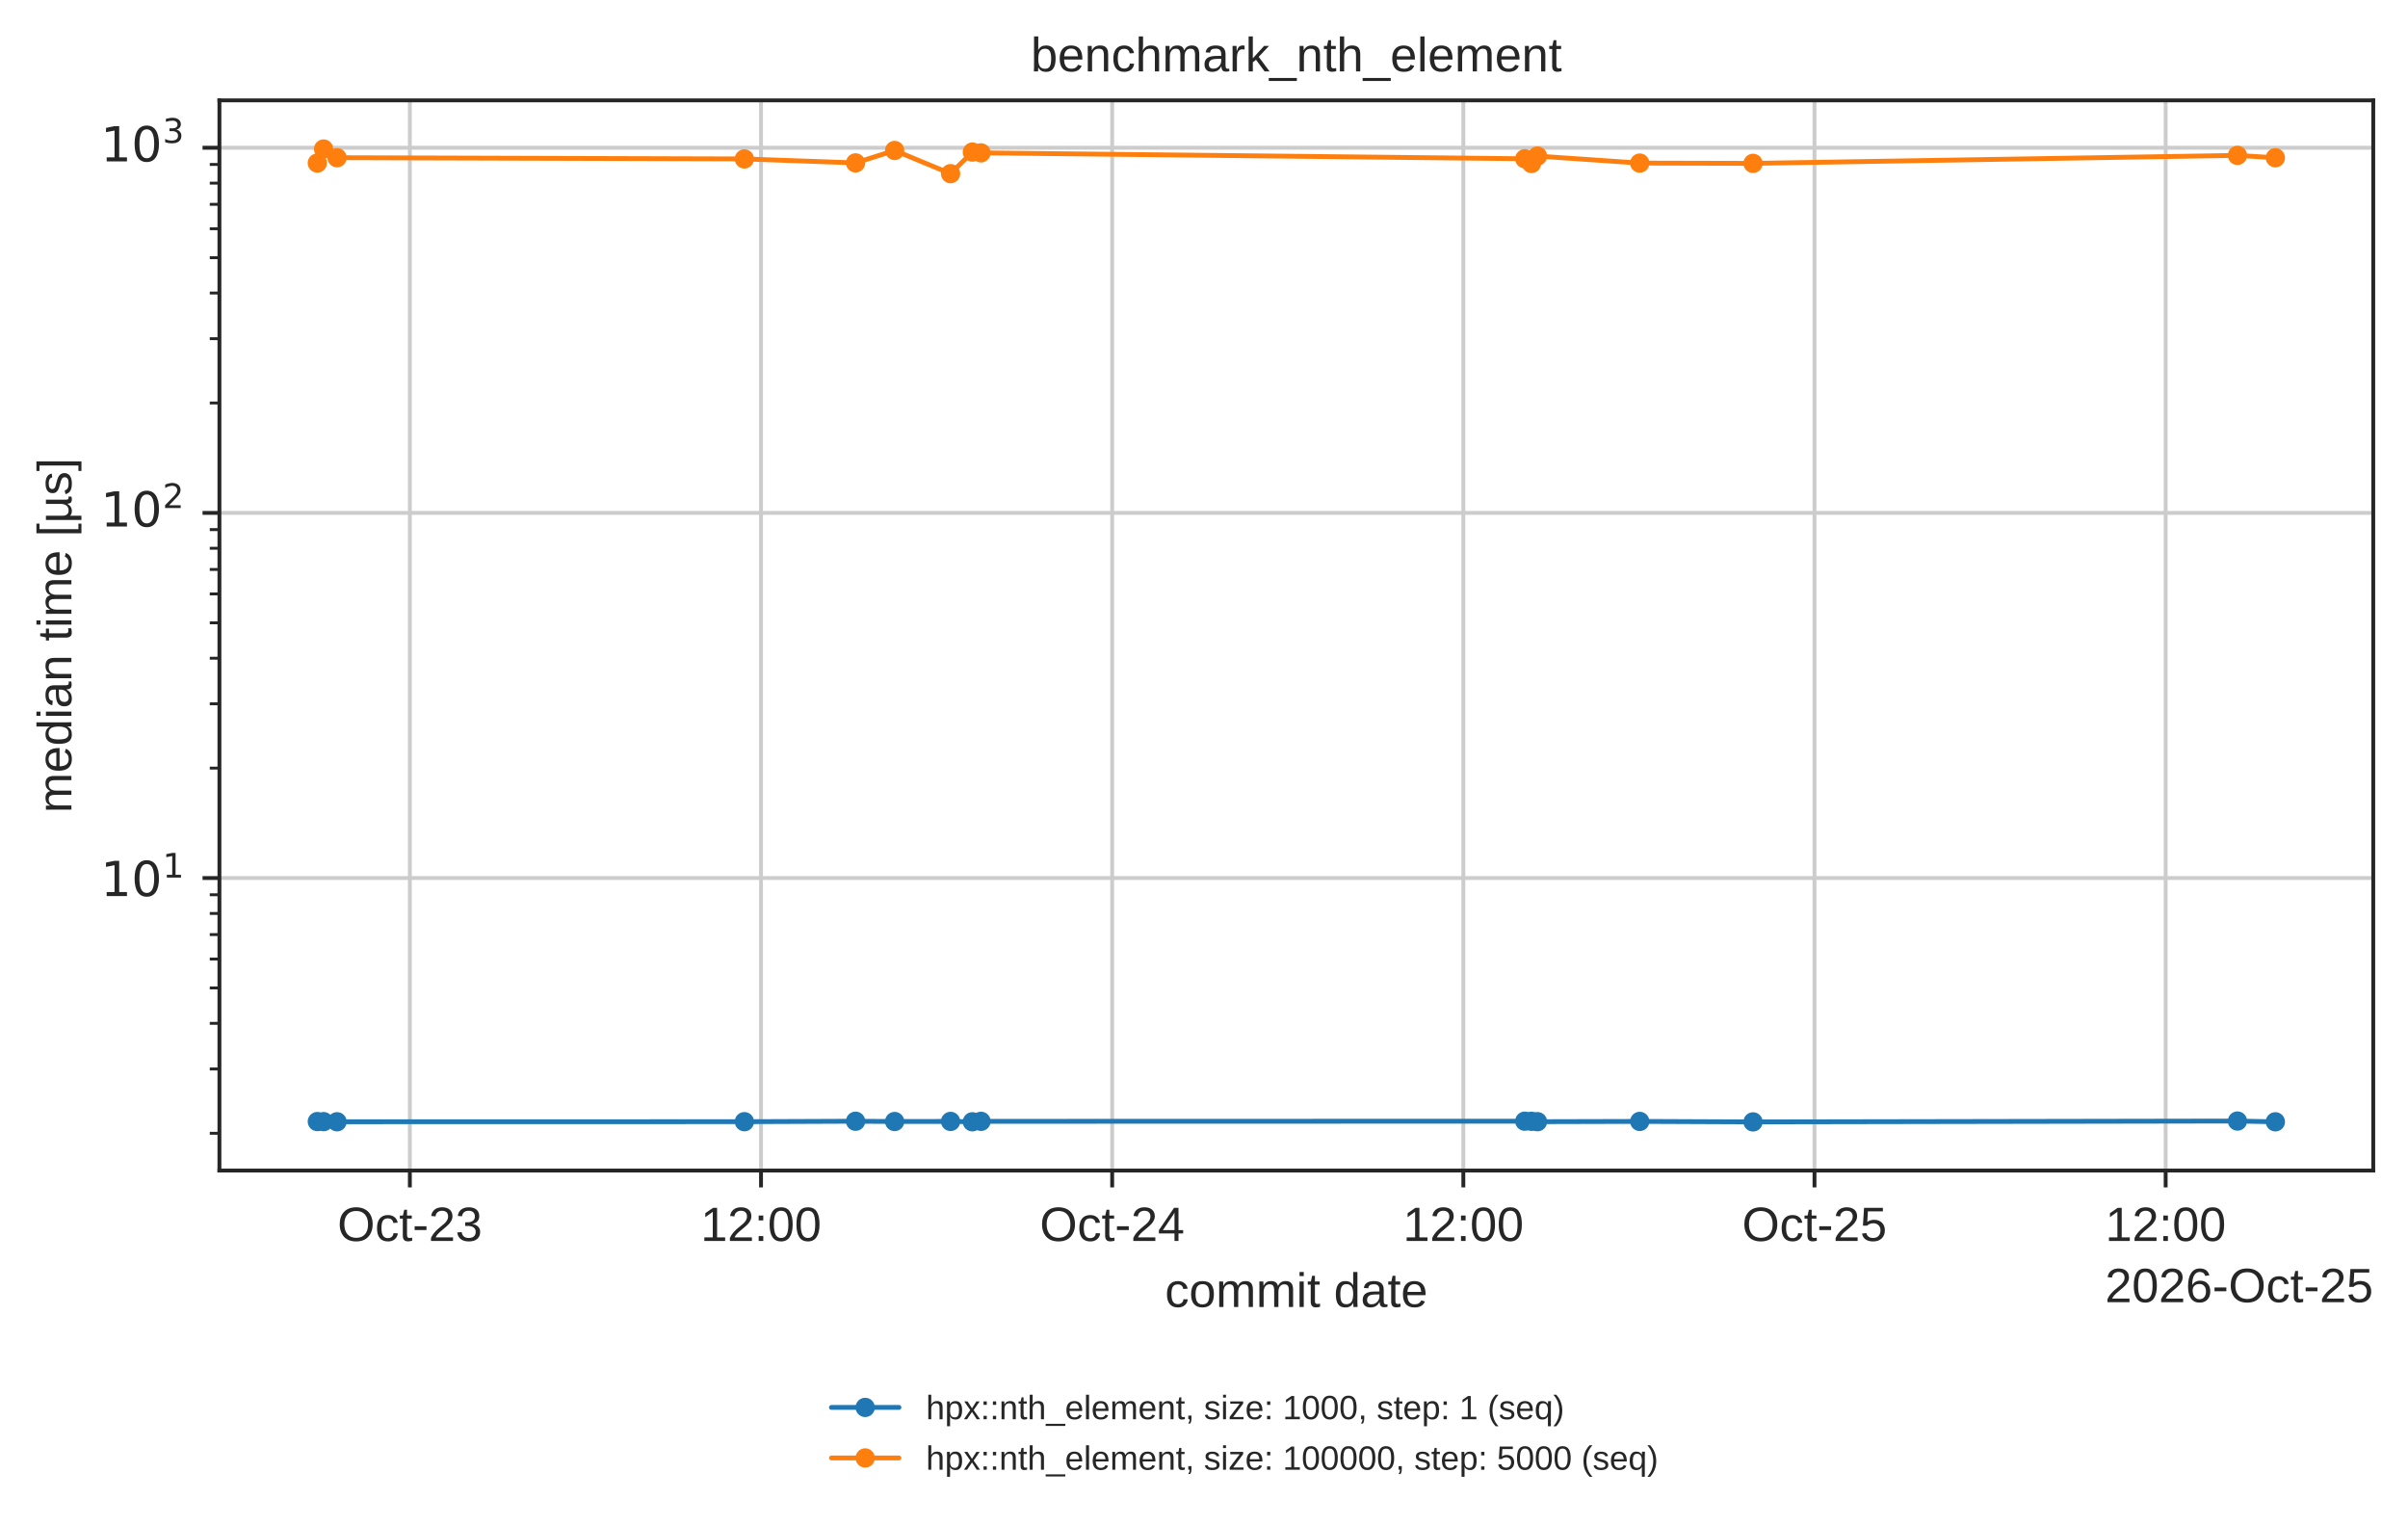
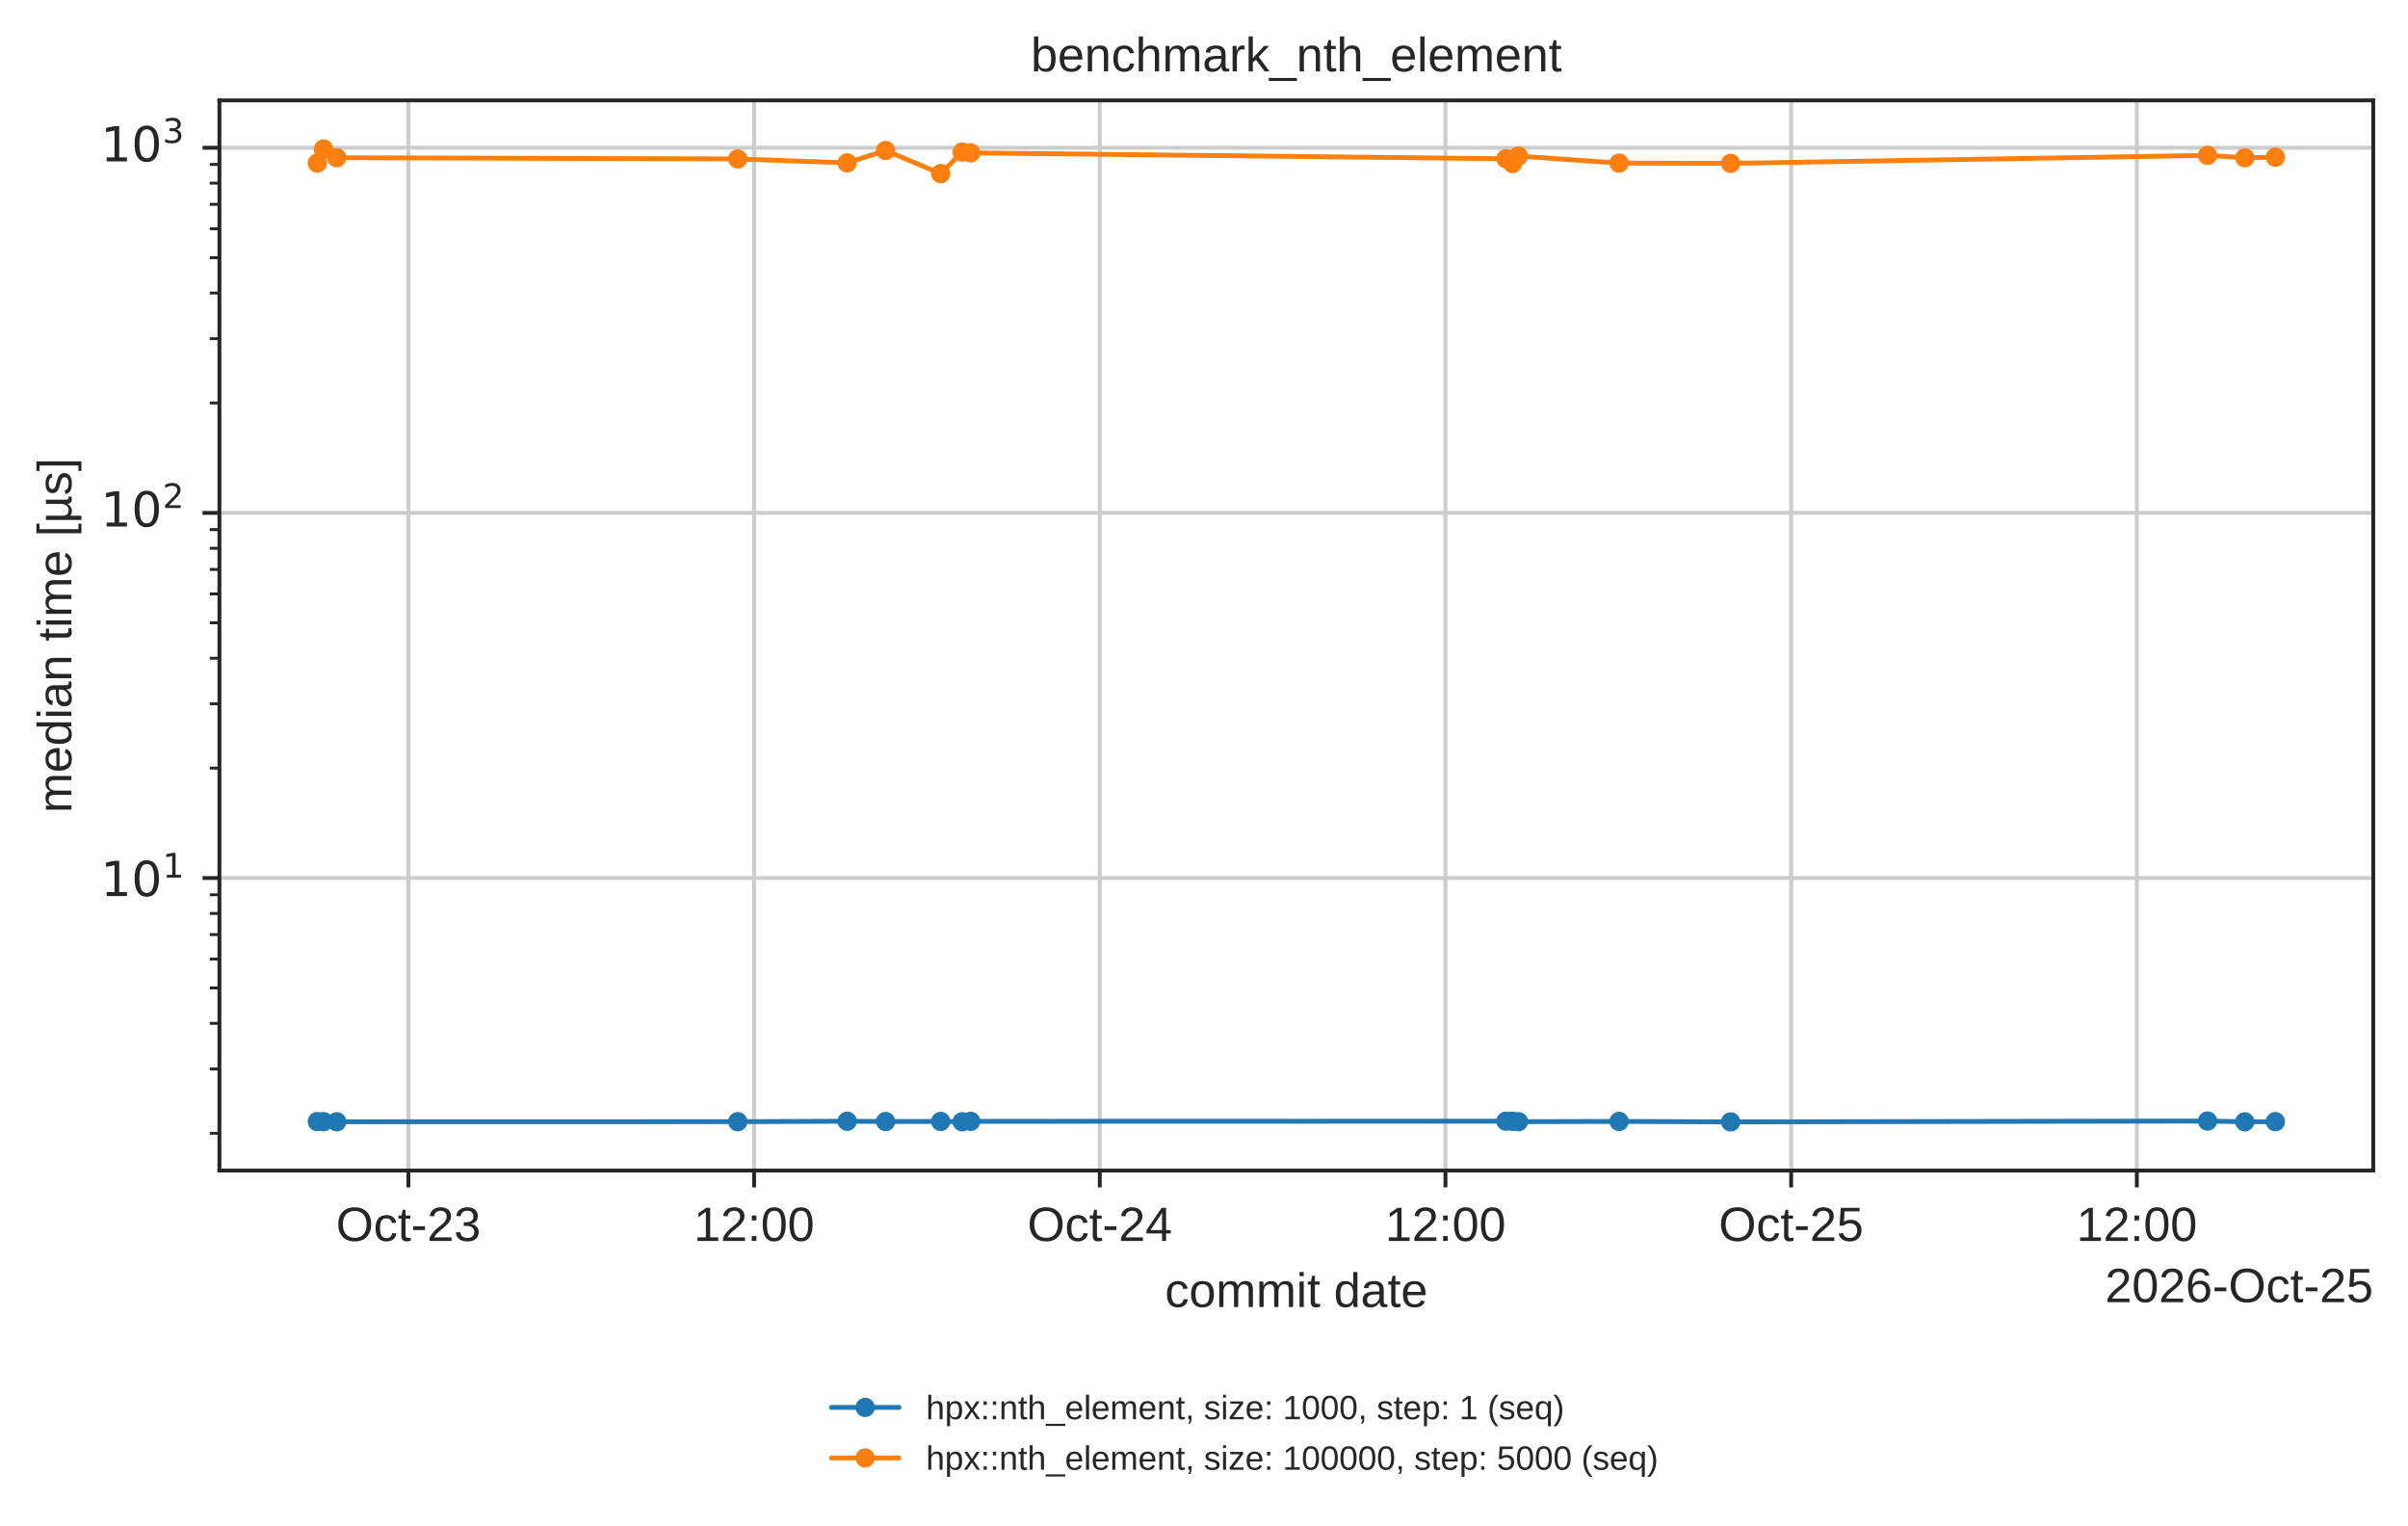
<svg xmlns="http://www.w3.org/2000/svg" xmlns:xlink="http://www.w3.org/1999/xlink" width="499.078pt" height="316.214pt" viewBox="0 0 499.078 316.214" version="1.1">
  <defs>
    <style type="text/css">*{stroke-linejoin: round; stroke-linecap: butt}</style>
  </defs>
  <g id="figure_1">
    <g id="patch_1">
      <path d="M 0 316.214  L 499.078 316.214  L 499.078 0  L 0 0  z " style="fill: #ffffff" />
    </g>
    <g id="axes_1">
      <g id="patch_2">
        <path d="M 45.478 242.558  L 491.878 242.558  L 491.878 20.798  L 45.478 20.798  z " style="fill: #ffffff" />
      </g>
      <g id="matplotlib.axis_1">
        <g id="xtick_1">
          <g id="line2d_1">
-             <path d="M 84.946 242.558  L 84.946 20.798  " clip-path="url(#p7afb7ed6cb)" style="fill: none; stroke: #cccccc; stroke-width: 0.8; stroke-linecap: round" />
+             <path d="M 84.647 242.558  L 84.647 20.798  " clip-path="url(#p7afb7ed6cb)" style="fill: none; stroke: #cccccc; stroke-width: 0.8; stroke-linecap: round" />
          </g>
          <g id="line2d_2">
            <defs>
              <path id="mdfc5214045" d="M 0 0  L 0 3.5  " style="stroke: #262626; stroke-width: 0.8" />
            </defs>
            <g>
-               <use xlink:href="#mdfc5214045" x="84.946" y="242.558" style="fill: #262626; stroke: #262626; stroke-width: 0.8" />
+               <use xlink:href="#mdfc5214045" x="84.647" y="242.558" style="fill: #262626; stroke: #262626; stroke-width: 0.8" />
            </g>
          </g>
          <g id="text_1">
-             <text style="fill: #262626; font: 10px 'Arial', 'DejaVu Sans', 'Liberation Sans', 'Bitstream Vera Sans', sans-serif; text-anchor: middle" x="84.946" y="257.157" transform="rotate(-0 84.94642 257.1569)">Oct-23</text>
+             <text style="fill: #262626; font: 10px 'Arial', 'DejaVu Sans', 'Liberation Sans', 'Bitstream Vera Sans', sans-serif; text-anchor: middle" x="84.647" y="257.157" transform="rotate(-0 84.64742 257.1569)">Oct-23</text>
          </g>
        </g>
        <g id="xtick_2">
          <g id="line2d_3">
-             <path d="M 157.727 242.558  L 157.727 20.798  " clip-path="url(#p7afb7ed6cb)" style="fill: none; stroke: #cccccc; stroke-width: 0.8; stroke-linecap: round" />
+             <path d="M 156.293 242.558  L 156.293 20.798  " clip-path="url(#p7afb7ed6cb)" style="fill: none; stroke: #cccccc; stroke-width: 0.8; stroke-linecap: round" />
          </g>
          <g id="line2d_4">
            <g>
-               <use xlink:href="#mdfc5214045" x="157.727" y="242.558" style="fill: #262626; stroke: #262626; stroke-width: 0.8" />
+               <use xlink:href="#mdfc5214045" x="156.293" y="242.558" style="fill: #262626; stroke: #262626; stroke-width: 0.8" />
            </g>
          </g>
          <g id="text_2">
-             <text style="fill: #262626; font: 10px 'Arial', 'DejaVu Sans', 'Liberation Sans', 'Bitstream Vera Sans', sans-serif; text-anchor: middle" x="157.727" y="257.157" transform="rotate(-0 157.7271 257.1569)">12:00</text>
+             <text style="fill: #262626; font: 10px 'Arial', 'DejaVu Sans', 'Liberation Sans', 'Bitstream Vera Sans', sans-serif; text-anchor: middle" x="156.293" y="257.157" transform="rotate(-0 156.2934 257.1569)">12:00</text>
          </g>
        </g>
        <g id="xtick_3">
          <g id="line2d_5">
-             <path d="M 230.508 242.558  L 230.508 20.798  " clip-path="url(#p7afb7ed6cb)" style="fill: none; stroke: #cccccc; stroke-width: 0.8; stroke-linecap: round" />
+             <path d="M 227.939 242.558  L 227.939 20.798  " clip-path="url(#p7afb7ed6cb)" style="fill: none; stroke: #cccccc; stroke-width: 0.8; stroke-linecap: round" />
          </g>
          <g id="line2d_6">
            <g>
-               <use xlink:href="#mdfc5214045" x="230.508" y="242.558" style="fill: #262626; stroke: #262626; stroke-width: 0.8" />
+               <use xlink:href="#mdfc5214045" x="227.939" y="242.558" style="fill: #262626; stroke: #262626; stroke-width: 0.8" />
            </g>
          </g>
          <g id="text_3">
-             <text style="fill: #262626; font: 10px 'Arial', 'DejaVu Sans', 'Liberation Sans', 'Bitstream Vera Sans', sans-serif; text-anchor: middle" x="230.508" y="257.157" transform="rotate(-0 230.5078 257.1569)">Oct-24</text>
+             <text style="fill: #262626; font: 10px 'Arial', 'DejaVu Sans', 'Liberation Sans', 'Bitstream Vera Sans', sans-serif; text-anchor: middle" x="227.939" y="257.157" transform="rotate(-0 227.9394 257.1569)">Oct-24</text>
          </g>
        </g>
        <g id="xtick_4">
          <g id="line2d_7">
-             <path d="M 303.289 242.558  L 303.289 20.798  " clip-path="url(#p7afb7ed6cb)" style="fill: none; stroke: #cccccc; stroke-width: 0.8; stroke-linecap: round" />
+             <path d="M 299.585 242.558  L 299.585 20.798  " clip-path="url(#p7afb7ed6cb)" style="fill: none; stroke: #cccccc; stroke-width: 0.8; stroke-linecap: round" />
          </g>
          <g id="line2d_8">
            <g>
-               <use xlink:href="#mdfc5214045" x="303.289" y="242.558" style="fill: #262626; stroke: #262626; stroke-width: 0.8" />
+               <use xlink:href="#mdfc5214045" x="299.585" y="242.558" style="fill: #262626; stroke: #262626; stroke-width: 0.8" />
            </g>
          </g>
          <g id="text_4">
-             <text style="fill: #262626; font: 10px 'Arial', 'DejaVu Sans', 'Liberation Sans', 'Bitstream Vera Sans', sans-serif; text-anchor: middle" x="303.289" y="257.157" transform="rotate(-0 303.2886 257.1569)">12:00</text>
+             <text style="fill: #262626; font: 10px 'Arial', 'DejaVu Sans', 'Liberation Sans', 'Bitstream Vera Sans', sans-serif; text-anchor: middle" x="299.585" y="257.157" transform="rotate(-0 299.5854 257.1569)">12:00</text>
          </g>
        </g>
        <g id="xtick_5">
          <g id="line2d_9">
-             <path d="M 376.069 242.558  L 376.069 20.798  " clip-path="url(#p7afb7ed6cb)" style="fill: none; stroke: #cccccc; stroke-width: 0.8; stroke-linecap: round" />
+             <path d="M 371.231 242.558  L 371.231 20.798  " clip-path="url(#p7afb7ed6cb)" style="fill: none; stroke: #cccccc; stroke-width: 0.8; stroke-linecap: round" />
          </g>
          <g id="line2d_10">
            <g>
-               <use xlink:href="#mdfc5214045" x="376.069" y="242.558" style="fill: #262626; stroke: #262626; stroke-width: 0.8" />
+               <use xlink:href="#mdfc5214045" x="371.231" y="242.558" style="fill: #262626; stroke: #262626; stroke-width: 0.8" />
            </g>
          </g>
          <g id="text_5">
-             <text style="fill: #262626; font: 10px 'Arial', 'DejaVu Sans', 'Liberation Sans', 'Bitstream Vera Sans', sans-serif; text-anchor: middle" x="376.069" y="257.157" transform="rotate(-0 376.0693 257.1569)">Oct-25</text>
+             <text style="fill: #262626; font: 10px 'Arial', 'DejaVu Sans', 'Liberation Sans', 'Bitstream Vera Sans', sans-serif; text-anchor: middle" x="371.231" y="257.157" transform="rotate(-0 371.2314 257.1569)">Oct-25</text>
          </g>
        </g>
        <g id="xtick_6">
          <g id="line2d_11">
-             <path d="M 448.85 242.558  L 448.85 20.798  " clip-path="url(#p7afb7ed6cb)" style="fill: none; stroke: #cccccc; stroke-width: 0.8; stroke-linecap: round" />
+             <path d="M 442.877 242.558  L 442.877 20.798  " clip-path="url(#p7afb7ed6cb)" style="fill: none; stroke: #cccccc; stroke-width: 0.8; stroke-linecap: round" />
          </g>
          <g id="line2d_12">
            <g>
-               <use xlink:href="#mdfc5214045" x="448.85" y="242.558" style="fill: #262626; stroke: #262626; stroke-width: 0.8" />
+               <use xlink:href="#mdfc5214045" x="442.877" y="242.558" style="fill: #262626; stroke: #262626; stroke-width: 0.8" />
            </g>
          </g>
          <g id="text_6">
-             <text style="fill: #262626; font: 10px 'Arial', 'DejaVu Sans', 'Liberation Sans', 'Bitstream Vera Sans', sans-serif; text-anchor: middle" x="448.85" y="257.157" transform="rotate(-0 448.85 257.1569)">12:00</text>
+             <text style="fill: #262626; font: 10px 'Arial', 'DejaVu Sans', 'Liberation Sans', 'Bitstream Vera Sans', sans-serif; text-anchor: middle" x="442.877" y="257.157" transform="rotate(-0 442.8774 257.1569)">12:00</text>
          </g>
        </g>
        <g id="text_7">
          <text style="fill: #262626; font: 10px 'Arial', 'DejaVu Sans', 'Liberation Sans', 'Bitstream Vera Sans', sans-serif; text-anchor: middle" x="268.678" y="270.835" transform="rotate(-0 268.6781 270.835)">commit date</text>
        </g>
        <g id="text_8">
          <text style="fill: #262626; font: 10px 'Arial', 'DejaVu Sans', 'Liberation Sans', 'Bitstream Vera Sans', sans-serif; text-anchor: end" x="491.878" y="269.835" transform="rotate(-0 491.8781 269.835)">2026-Oct-25</text>
        </g>
      </g>
      <g id="matplotlib.axis_2">
        <g id="ytick_1">
          <g id="line2d_13">
            <path d="M 45.478 181.947  L 491.878 181.947  " clip-path="url(#p7afb7ed6cb)" style="fill: none; stroke: #cccccc; stroke-width: 0.8; stroke-linecap: round" />
          </g>
          <g id="line2d_14">
            <defs>
              <path id="m414165cd4d" d="M 0 0  L -3.5 0  " style="stroke: #262626; stroke-width: 0.8" />
            </defs>
            <g>
              <use xlink:href="#m414165cd4d" x="45.478" y="181.947" style="fill: #262626; stroke: #262626; stroke-width: 0.8" />
            </g>
          </g>
          <g id="text_9">
            <g style="fill: #262626" transform="translate(20.87813 185.746)">
              <text>
                <tspan style="font: 10px 'DejaVu Sans'" x="0 6.362" y="-0.064">10</tspan>
                <tspan style="font: 7px 'DejaVu Sans'" x="12.82" y="-3.892">1</tspan>
              </text>
            </g>
          </g>
        </g>
        <g id="ytick_2">
          <g id="line2d_15">
            <path d="M 45.478 106.282  L 491.878 106.282  " clip-path="url(#p7afb7ed6cb)" style="fill: none; stroke: #cccccc; stroke-width: 0.8; stroke-linecap: round" />
          </g>
          <g id="line2d_16">
            <g>
              <use xlink:href="#m414165cd4d" x="45.478" y="106.282" style="fill: #262626; stroke: #262626; stroke-width: 0.8" />
            </g>
          </g>
          <g id="text_10">
            <g style="fill: #262626" transform="translate(20.87813 110.0808)">
              <text>
                <tspan style="font: 10px 'DejaVu Sans'" x="0 6.362" y="-0.977">10</tspan>
                <tspan style="font: 7px 'DejaVu Sans'" x="12.82" y="-4.805">2</tspan>
              </text>
            </g>
          </g>
        </g>
        <g id="ytick_3">
          <g id="line2d_17">
            <path d="M 45.478 30.616  L 491.878 30.616  " clip-path="url(#p7afb7ed6cb)" style="fill: none; stroke: #cccccc; stroke-width: 0.8; stroke-linecap: round" />
          </g>
          <g id="line2d_18">
            <g>
              <use xlink:href="#m414165cd4d" x="45.478" y="30.616" style="fill: #262626; stroke: #262626; stroke-width: 0.8" />
            </g>
          </g>
          <g id="text_11">
            <g style="fill: #262626" transform="translate(20.87813 34.41563)">
              <text>
                <tspan style="font: 10px 'DejaVu Sans'" x="0 6.362" y="-0.977">10</tspan>
                <tspan style="font: 7px 'DejaVu Sans'" x="12.82" y="-4.805">3</tspan>
              </text>
            </g>
          </g>
        </g>
        <g id="ytick_4">
          <g id="line2d_19">
            <defs>
              <path id="m2f13129b0c" d="M 0 0  L -2 0  " style="stroke: #262626; stroke-width: 0.6" />
            </defs>
            <g>
              <use xlink:href="#m2f13129b0c" x="45.478" y="234.835" style="fill: #262626; stroke: #262626; stroke-width: 0.6" />
            </g>
          </g>
        </g>
        <g id="ytick_5">
          <g id="line2d_20">
            <g>
              <use xlink:href="#m2f13129b0c" x="45.478" y="221.511" style="fill: #262626; stroke: #262626; stroke-width: 0.6" />
            </g>
          </g>
        </g>
        <g id="ytick_6">
          <g id="line2d_21">
            <g>
              <use xlink:href="#m2f13129b0c" x="45.478" y="212.057" style="fill: #262626; stroke: #262626; stroke-width: 0.6" />
            </g>
          </g>
        </g>
        <g id="ytick_7">
          <g id="line2d_22">
            <g>
              <use xlink:href="#m2f13129b0c" x="45.478" y="204.724" style="fill: #262626; stroke: #262626; stroke-width: 0.6" />
            </g>
          </g>
        </g>
        <g id="ytick_8">
          <g id="line2d_23">
            <g>
              <use xlink:href="#m2f13129b0c" x="45.478" y="198.733" style="fill: #262626; stroke: #262626; stroke-width: 0.6" />
            </g>
          </g>
        </g>
        <g id="ytick_9">
          <g id="line2d_24">
            <g>
              <use xlink:href="#m2f13129b0c" x="45.478" y="193.667" style="fill: #262626; stroke: #262626; stroke-width: 0.6" />
            </g>
          </g>
        </g>
        <g id="ytick_10">
          <g id="line2d_25">
            <g>
              <use xlink:href="#m2f13129b0c" x="45.478" y="189.28" style="fill: #262626; stroke: #262626; stroke-width: 0.6" />
            </g>
          </g>
        </g>
        <g id="ytick_11">
          <g id="line2d_26">
            <g>
              <use xlink:href="#m2f13129b0c" x="45.478" y="185.409" style="fill: #262626; stroke: #262626; stroke-width: 0.6" />
            </g>
          </g>
        </g>
        <g id="ytick_12">
          <g id="line2d_27">
            <g>
              <use xlink:href="#m2f13129b0c" x="45.478" y="159.169" style="fill: #262626; stroke: #262626; stroke-width: 0.6" />
            </g>
          </g>
        </g>
        <g id="ytick_13">
          <g id="line2d_28">
            <g>
              <use xlink:href="#m2f13129b0c" x="45.478" y="145.845" style="fill: #262626; stroke: #262626; stroke-width: 0.6" />
            </g>
          </g>
        </g>
        <g id="ytick_14">
          <g id="line2d_29">
            <g>
              <use xlink:href="#m2f13129b0c" x="45.478" y="136.392" style="fill: #262626; stroke: #262626; stroke-width: 0.6" />
            </g>
          </g>
        </g>
        <g id="ytick_15">
          <g id="line2d_30">
            <g>
              <use xlink:href="#m2f13129b0c" x="45.478" y="129.059" style="fill: #262626; stroke: #262626; stroke-width: 0.6" />
            </g>
          </g>
        </g>
        <g id="ytick_16">
          <g id="line2d_31">
            <g>
              <use xlink:href="#m2f13129b0c" x="45.478" y="123.068" style="fill: #262626; stroke: #262626; stroke-width: 0.6" />
            </g>
          </g>
        </g>
        <g id="ytick_17">
          <g id="line2d_32">
            <g>
              <use xlink:href="#m2f13129b0c" x="45.478" y="118.002" style="fill: #262626; stroke: #262626; stroke-width: 0.6" />
            </g>
          </g>
        </g>
        <g id="ytick_18">
          <g id="line2d_33">
            <g>
              <use xlink:href="#m2f13129b0c" x="45.478" y="113.614" style="fill: #262626; stroke: #262626; stroke-width: 0.6" />
            </g>
          </g>
        </g>
        <g id="ytick_19">
          <g id="line2d_34">
            <g>
              <use xlink:href="#m2f13129b0c" x="45.478" y="109.744" style="fill: #262626; stroke: #262626; stroke-width: 0.6" />
            </g>
          </g>
        </g>
        <g id="ytick_20">
          <g id="line2d_35">
            <g>
              <use xlink:href="#m2f13129b0c" x="45.478" y="83.504" style="fill: #262626; stroke: #262626; stroke-width: 0.6" />
            </g>
          </g>
        </g>
        <g id="ytick_21">
          <g id="line2d_36">
            <g>
              <use xlink:href="#m2f13129b0c" x="45.478" y="70.18" style="fill: #262626; stroke: #262626; stroke-width: 0.6" />
            </g>
          </g>
        </g>
        <g id="ytick_22">
          <g id="line2d_37">
            <g>
              <use xlink:href="#m2f13129b0c" x="45.478" y="60.727" style="fill: #262626; stroke: #262626; stroke-width: 0.6" />
            </g>
          </g>
        </g>
        <g id="ytick_23">
          <g id="line2d_38">
            <g>
              <use xlink:href="#m2f13129b0c" x="45.478" y="53.394" style="fill: #262626; stroke: #262626; stroke-width: 0.6" />
            </g>
          </g>
        </g>
        <g id="ytick_24">
          <g id="line2d_39">
            <g>
              <use xlink:href="#m2f13129b0c" x="45.478" y="47.403" style="fill: #262626; stroke: #262626; stroke-width: 0.6" />
            </g>
          </g>
        </g>
        <g id="ytick_25">
          <g id="line2d_40">
            <g>
              <use xlink:href="#m2f13129b0c" x="45.478" y="42.337" style="fill: #262626; stroke: #262626; stroke-width: 0.6" />
            </g>
          </g>
        </g>
        <g id="ytick_26">
          <g id="line2d_41">
            <g>
              <use xlink:href="#m2f13129b0c" x="45.478" y="37.949" style="fill: #262626; stroke: #262626; stroke-width: 0.6" />
            </g>
          </g>
        </g>
        <g id="ytick_27">
          <g id="line2d_42">
            <g>
              <use xlink:href="#m2f13129b0c" x="45.478" y="34.079" style="fill: #262626; stroke: #262626; stroke-width: 0.6" />
            </g>
          </g>
        </g>
        <g id="text_12">
          <text style="fill: #262626; font: 10px 'Arial', 'DejaVu Sans', 'Liberation Sans', 'Bitstream Vera Sans', sans-serif; text-anchor: middle" x="14.798" y="131.678" transform="rotate(-90 14.79844 131.6784)">median time [µs]</text>
        </g>
      </g>
      <g id="line2d_43">
-         <path d="M 65.769 232.409  L 67.07 232.423  L 69.853 232.452  L 154.28 232.434  L 177.324 232.343  L 185.421 232.399  L 197.014 232.38  L 201.53 232.457  L 203.32 232.363  L 316.02 232.333  L 317.41 232.355  L 318.655 232.433  L 339.849 232.378  L 363.331 232.478  L 463.733 232.301  L 471.587 232.461  " clip-path="url(#p7afb7ed6cb)" style="fill: none; stroke: #1f77b4; stroke-linecap: round" />
+         <path d="M 65.769 232.409  L 67.049 232.423  L 69.789 232.452  L 152.9 232.434  L 175.585 232.343  L 183.555 232.399  L 194.967 232.38  L 199.414 232.457  L 201.175 232.363  L 312.118 232.333  L 313.487 232.355  L 314.712 232.433  L 335.576 232.378  L 358.692 232.478  L 457.528 232.301  L 465.26 232.461  L 471.587 232.426  " clip-path="url(#p7afb7ed6cb)" style="fill: none; stroke: #1f77b4; stroke-linecap: round" />
        <defs>
          <path id="m20e5526daa" d="M 0 1.5  C 0.398 1.5 0.779 1.342 1.061 1.061  C 1.342 0.779 1.5 0.398 1.5 0  C 1.5 -0.398 1.342 -0.779 1.061 -1.061  C 0.779 -1.342 0.398 -1.5 0 -1.5  C -0.398 -1.5 -0.779 -1.342 -1.061 -1.061  C -1.342 -0.779 -1.5 -0.398 -1.5 0  C -1.5 0.398 -1.342 0.779 -1.061 1.061  C -0.779 1.342 -0.398 1.5 0 1.5  z " style="stroke: #1f77b4" />
        </defs>
        <g clip-path="url(#p7afb7ed6cb)">
          <use xlink:href="#m20e5526daa" x="65.769" y="232.409" style="fill: #1f77b4; stroke: #1f77b4" />
-           <use xlink:href="#m20e5526daa" x="67.07" y="232.423" style="fill: #1f77b4; stroke: #1f77b4" />
-           <use xlink:href="#m20e5526daa" x="69.853" y="232.452" style="fill: #1f77b4; stroke: #1f77b4" />
-           <use xlink:href="#m20e5526daa" x="154.28" y="232.434" style="fill: #1f77b4; stroke: #1f77b4" />
-           <use xlink:href="#m20e5526daa" x="177.324" y="232.343" style="fill: #1f77b4; stroke: #1f77b4" />
-           <use xlink:href="#m20e5526daa" x="185.421" y="232.399" style="fill: #1f77b4; stroke: #1f77b4" />
-           <use xlink:href="#m20e5526daa" x="197.014" y="232.38" style="fill: #1f77b4; stroke: #1f77b4" />
-           <use xlink:href="#m20e5526daa" x="201.53" y="232.457" style="fill: #1f77b4; stroke: #1f77b4" />
-           <use xlink:href="#m20e5526daa" x="203.32" y="232.363" style="fill: #1f77b4; stroke: #1f77b4" />
-           <use xlink:href="#m20e5526daa" x="316.02" y="232.333" style="fill: #1f77b4; stroke: #1f77b4" />
-           <use xlink:href="#m20e5526daa" x="317.41" y="232.355" style="fill: #1f77b4; stroke: #1f77b4" />
-           <use xlink:href="#m20e5526daa" x="318.655" y="232.433" style="fill: #1f77b4; stroke: #1f77b4" />
-           <use xlink:href="#m20e5526daa" x="339.849" y="232.378" style="fill: #1f77b4; stroke: #1f77b4" />
-           <use xlink:href="#m20e5526daa" x="363.331" y="232.478" style="fill: #1f77b4; stroke: #1f77b4" />
-           <use xlink:href="#m20e5526daa" x="463.733" y="232.301" style="fill: #1f77b4; stroke: #1f77b4" />
-           <use xlink:href="#m20e5526daa" x="471.587" y="232.461" style="fill: #1f77b4; stroke: #1f77b4" />
+           <use xlink:href="#m20e5526daa" x="67.049" y="232.423" style="fill: #1f77b4; stroke: #1f77b4" />
+           <use xlink:href="#m20e5526daa" x="69.789" y="232.452" style="fill: #1f77b4; stroke: #1f77b4" />
+           <use xlink:href="#m20e5526daa" x="152.9" y="232.434" style="fill: #1f77b4; stroke: #1f77b4" />
+           <use xlink:href="#m20e5526daa" x="175.585" y="232.343" style="fill: #1f77b4; stroke: #1f77b4" />
+           <use xlink:href="#m20e5526daa" x="183.555" y="232.399" style="fill: #1f77b4; stroke: #1f77b4" />
+           <use xlink:href="#m20e5526daa" x="194.967" y="232.38" style="fill: #1f77b4; stroke: #1f77b4" />
+           <use xlink:href="#m20e5526daa" x="199.414" y="232.457" style="fill: #1f77b4; stroke: #1f77b4" />
+           <use xlink:href="#m20e5526daa" x="201.175" y="232.363" style="fill: #1f77b4; stroke: #1f77b4" />
+           <use xlink:href="#m20e5526daa" x="312.118" y="232.333" style="fill: #1f77b4; stroke: #1f77b4" />
+           <use xlink:href="#m20e5526daa" x="313.487" y="232.355" style="fill: #1f77b4; stroke: #1f77b4" />
+           <use xlink:href="#m20e5526daa" x="314.712" y="232.433" style="fill: #1f77b4; stroke: #1f77b4" />
+           <use xlink:href="#m20e5526daa" x="335.576" y="232.378" style="fill: #1f77b4; stroke: #1f77b4" />
+           <use xlink:href="#m20e5526daa" x="358.692" y="232.478" style="fill: #1f77b4; stroke: #1f77b4" />
+           <use xlink:href="#m20e5526daa" x="457.528" y="232.301" style="fill: #1f77b4; stroke: #1f77b4" />
+           <use xlink:href="#m20e5526daa" x="465.26" y="232.461" style="fill: #1f77b4; stroke: #1f77b4" />
+           <use xlink:href="#m20e5526daa" x="471.587" y="232.426" style="fill: #1f77b4; stroke: #1f77b4" />
        </g>
      </g>
      <g id="line2d_44">
-         <path d="M 65.769 33.786  L 67.07 30.878  L 69.853 32.678  L 154.28 32.933  L 177.324 33.753  L 185.421 31.182  L 197.014 35.984  L 201.53 31.513  L 203.32 31.678  L 316.02 32.897  L 317.41 33.875  L 318.655 32.341  L 339.849 33.796  L 363.331 33.852  L 463.733 32.199  L 471.587 32.694  " clip-path="url(#p7afb7ed6cb)" style="fill: none; stroke: #ff7f0e; stroke-linecap: round" />
+         <path d="M 65.769 33.786  L 67.049 30.878  L 69.789 32.678  L 152.9 32.933  L 175.585 33.753  L 183.555 31.182  L 194.967 35.984  L 199.414 31.513  L 201.175 31.678  L 312.118 32.897  L 313.487 33.875  L 314.712 32.341  L 335.576 33.796  L 358.692 33.852  L 457.528 32.199  L 465.26 32.694  L 471.587 32.575  " clip-path="url(#p7afb7ed6cb)" style="fill: none; stroke: #ff7f0e; stroke-linecap: round" />
        <defs>
          <path id="m8123a8acb4" d="M 0 1.5  C 0.398 1.5 0.779 1.342 1.061 1.061  C 1.342 0.779 1.5 0.398 1.5 0  C 1.5 -0.398 1.342 -0.779 1.061 -1.061  C 0.779 -1.342 0.398 -1.5 0 -1.5  C -0.398 -1.5 -0.779 -1.342 -1.061 -1.061  C -1.342 -0.779 -1.5 -0.398 -1.5 0  C -1.5 0.398 -1.342 0.779 -1.061 1.061  C -0.779 1.342 -0.398 1.5 0 1.5  z " style="stroke: #ff7f0e" />
        </defs>
        <g clip-path="url(#p7afb7ed6cb)">
          <use xlink:href="#m8123a8acb4" x="65.769" y="33.786" style="fill: #ff7f0e; stroke: #ff7f0e" />
-           <use xlink:href="#m8123a8acb4" x="67.07" y="30.878" style="fill: #ff7f0e; stroke: #ff7f0e" />
-           <use xlink:href="#m8123a8acb4" x="69.853" y="32.678" style="fill: #ff7f0e; stroke: #ff7f0e" />
-           <use xlink:href="#m8123a8acb4" x="154.28" y="32.933" style="fill: #ff7f0e; stroke: #ff7f0e" />
-           <use xlink:href="#m8123a8acb4" x="177.324" y="33.753" style="fill: #ff7f0e; stroke: #ff7f0e" />
-           <use xlink:href="#m8123a8acb4" x="185.421" y="31.182" style="fill: #ff7f0e; stroke: #ff7f0e" />
-           <use xlink:href="#m8123a8acb4" x="197.014" y="35.984" style="fill: #ff7f0e; stroke: #ff7f0e" />
-           <use xlink:href="#m8123a8acb4" x="201.53" y="31.513" style="fill: #ff7f0e; stroke: #ff7f0e" />
-           <use xlink:href="#m8123a8acb4" x="203.32" y="31.678" style="fill: #ff7f0e; stroke: #ff7f0e" />
-           <use xlink:href="#m8123a8acb4" x="316.02" y="32.897" style="fill: #ff7f0e; stroke: #ff7f0e" />
-           <use xlink:href="#m8123a8acb4" x="317.41" y="33.875" style="fill: #ff7f0e; stroke: #ff7f0e" />
-           <use xlink:href="#m8123a8acb4" x="318.655" y="32.341" style="fill: #ff7f0e; stroke: #ff7f0e" />
-           <use xlink:href="#m8123a8acb4" x="339.849" y="33.796" style="fill: #ff7f0e; stroke: #ff7f0e" />
-           <use xlink:href="#m8123a8acb4" x="363.331" y="33.852" style="fill: #ff7f0e; stroke: #ff7f0e" />
-           <use xlink:href="#m8123a8acb4" x="463.733" y="32.199" style="fill: #ff7f0e; stroke: #ff7f0e" />
-           <use xlink:href="#m8123a8acb4" x="471.587" y="32.694" style="fill: #ff7f0e; stroke: #ff7f0e" />
+           <use xlink:href="#m8123a8acb4" x="67.049" y="30.878" style="fill: #ff7f0e; stroke: #ff7f0e" />
+           <use xlink:href="#m8123a8acb4" x="69.789" y="32.678" style="fill: #ff7f0e; stroke: #ff7f0e" />
+           <use xlink:href="#m8123a8acb4" x="152.9" y="32.933" style="fill: #ff7f0e; stroke: #ff7f0e" />
+           <use xlink:href="#m8123a8acb4" x="175.585" y="33.753" style="fill: #ff7f0e; stroke: #ff7f0e" />
+           <use xlink:href="#m8123a8acb4" x="183.555" y="31.182" style="fill: #ff7f0e; stroke: #ff7f0e" />
+           <use xlink:href="#m8123a8acb4" x="194.967" y="35.984" style="fill: #ff7f0e; stroke: #ff7f0e" />
+           <use xlink:href="#m8123a8acb4" x="199.414" y="31.513" style="fill: #ff7f0e; stroke: #ff7f0e" />
+           <use xlink:href="#m8123a8acb4" x="201.175" y="31.678" style="fill: #ff7f0e; stroke: #ff7f0e" />
+           <use xlink:href="#m8123a8acb4" x="312.118" y="32.897" style="fill: #ff7f0e; stroke: #ff7f0e" />
+           <use xlink:href="#m8123a8acb4" x="313.487" y="33.875" style="fill: #ff7f0e; stroke: #ff7f0e" />
+           <use xlink:href="#m8123a8acb4" x="314.712" y="32.341" style="fill: #ff7f0e; stroke: #ff7f0e" />
+           <use xlink:href="#m8123a8acb4" x="335.576" y="33.796" style="fill: #ff7f0e; stroke: #ff7f0e" />
+           <use xlink:href="#m8123a8acb4" x="358.692" y="33.852" style="fill: #ff7f0e; stroke: #ff7f0e" />
+           <use xlink:href="#m8123a8acb4" x="457.528" y="32.199" style="fill: #ff7f0e; stroke: #ff7f0e" />
+           <use xlink:href="#m8123a8acb4" x="465.26" y="32.694" style="fill: #ff7f0e; stroke: #ff7f0e" />
+           <use xlink:href="#m8123a8acb4" x="471.587" y="32.575" style="fill: #ff7f0e; stroke: #ff7f0e" />
        </g>
      </g>
      <g id="patch_3">
        <path d="M 45.478 242.558  L 45.478 20.798  " style="fill: none; stroke: #262626; stroke-width: 0.8; stroke-linejoin: miter; stroke-linecap: square" />
      </g>
      <g id="patch_4">
        <path d="M 491.878 242.558  L 491.878 20.798  " style="fill: none; stroke: #262626; stroke-width: 0.8; stroke-linejoin: miter; stroke-linecap: square" />
      </g>
      <g id="patch_5">
        <path d="M 45.478 242.558  L 491.878 242.558  " style="fill: none; stroke: #262626; stroke-width: 0.8; stroke-linejoin: miter; stroke-linecap: square" />
      </g>
      <g id="patch_6">
        <path d="M 45.478 20.798  L 491.878 20.798  " style="fill: none; stroke: #262626; stroke-width: 0.8; stroke-linejoin: miter; stroke-linecap: square" />
      </g>
      <g id="text_13">
        <text style="fill: #262626; font: 10px 'Arial', 'DejaVu Sans', 'Liberation Sans', 'Bitstream Vera Sans', sans-serif; text-anchor: middle" x="268.678" y="14.798" transform="rotate(-0 268.6781 14.79844)">benchmark_nth_element</text>
      </g>
      <g id="legend_1">
        <g id="line2d_45">
          <path d="M 172.317 291.644  L 179.317 291.644  L 186.317 291.644  " style="fill: none; stroke: #1f77b4; stroke-linecap: round" />
          <g>
            <use xlink:href="#m20e5526daa" x="179.317" y="291.644" style="fill: #1f77b4; stroke: #1f77b4" />
          </g>
        </g>
        <g id="text_14">
          <text style="fill: #262626; font: 7px 'Arial', 'DejaVu Sans', 'Liberation Sans', 'Bitstream Vera Sans', sans-serif; text-anchor: start" x="191.917" y="294.094" transform="rotate(-0 191.9171 294.0941)">hpx::nth_element, size: 1000, step: 1 (seq)</text>
        </g>
        <g id="line2d_46">
          <path d="M 172.317 302.114  L 179.317 302.114  L 186.317 302.114  " style="fill: none; stroke: #ff7f0e; stroke-linecap: round" />
          <g>
            <use xlink:href="#m8123a8acb4" x="179.317" y="302.114" style="fill: #ff7f0e; stroke: #ff7f0e" />
          </g>
        </g>
        <g id="text_15">
          <text style="fill: #262626; font: 7px 'Arial', 'DejaVu Sans', 'Liberation Sans', 'Bitstream Vera Sans', sans-serif; text-anchor: start" x="191.917" y="304.564" transform="rotate(-0 191.9171 304.5635)">hpx::nth_element, size: 100000, step: 5000 (seq)</text>
        </g>
      </g>
    </g>
  </g>
  <defs>
    <clipPath id="p7afb7ed6cb">
      <rect x="45.478" y="20.798" width="446.4" height="221.76" />
    </clipPath>
  </defs>
</svg>
